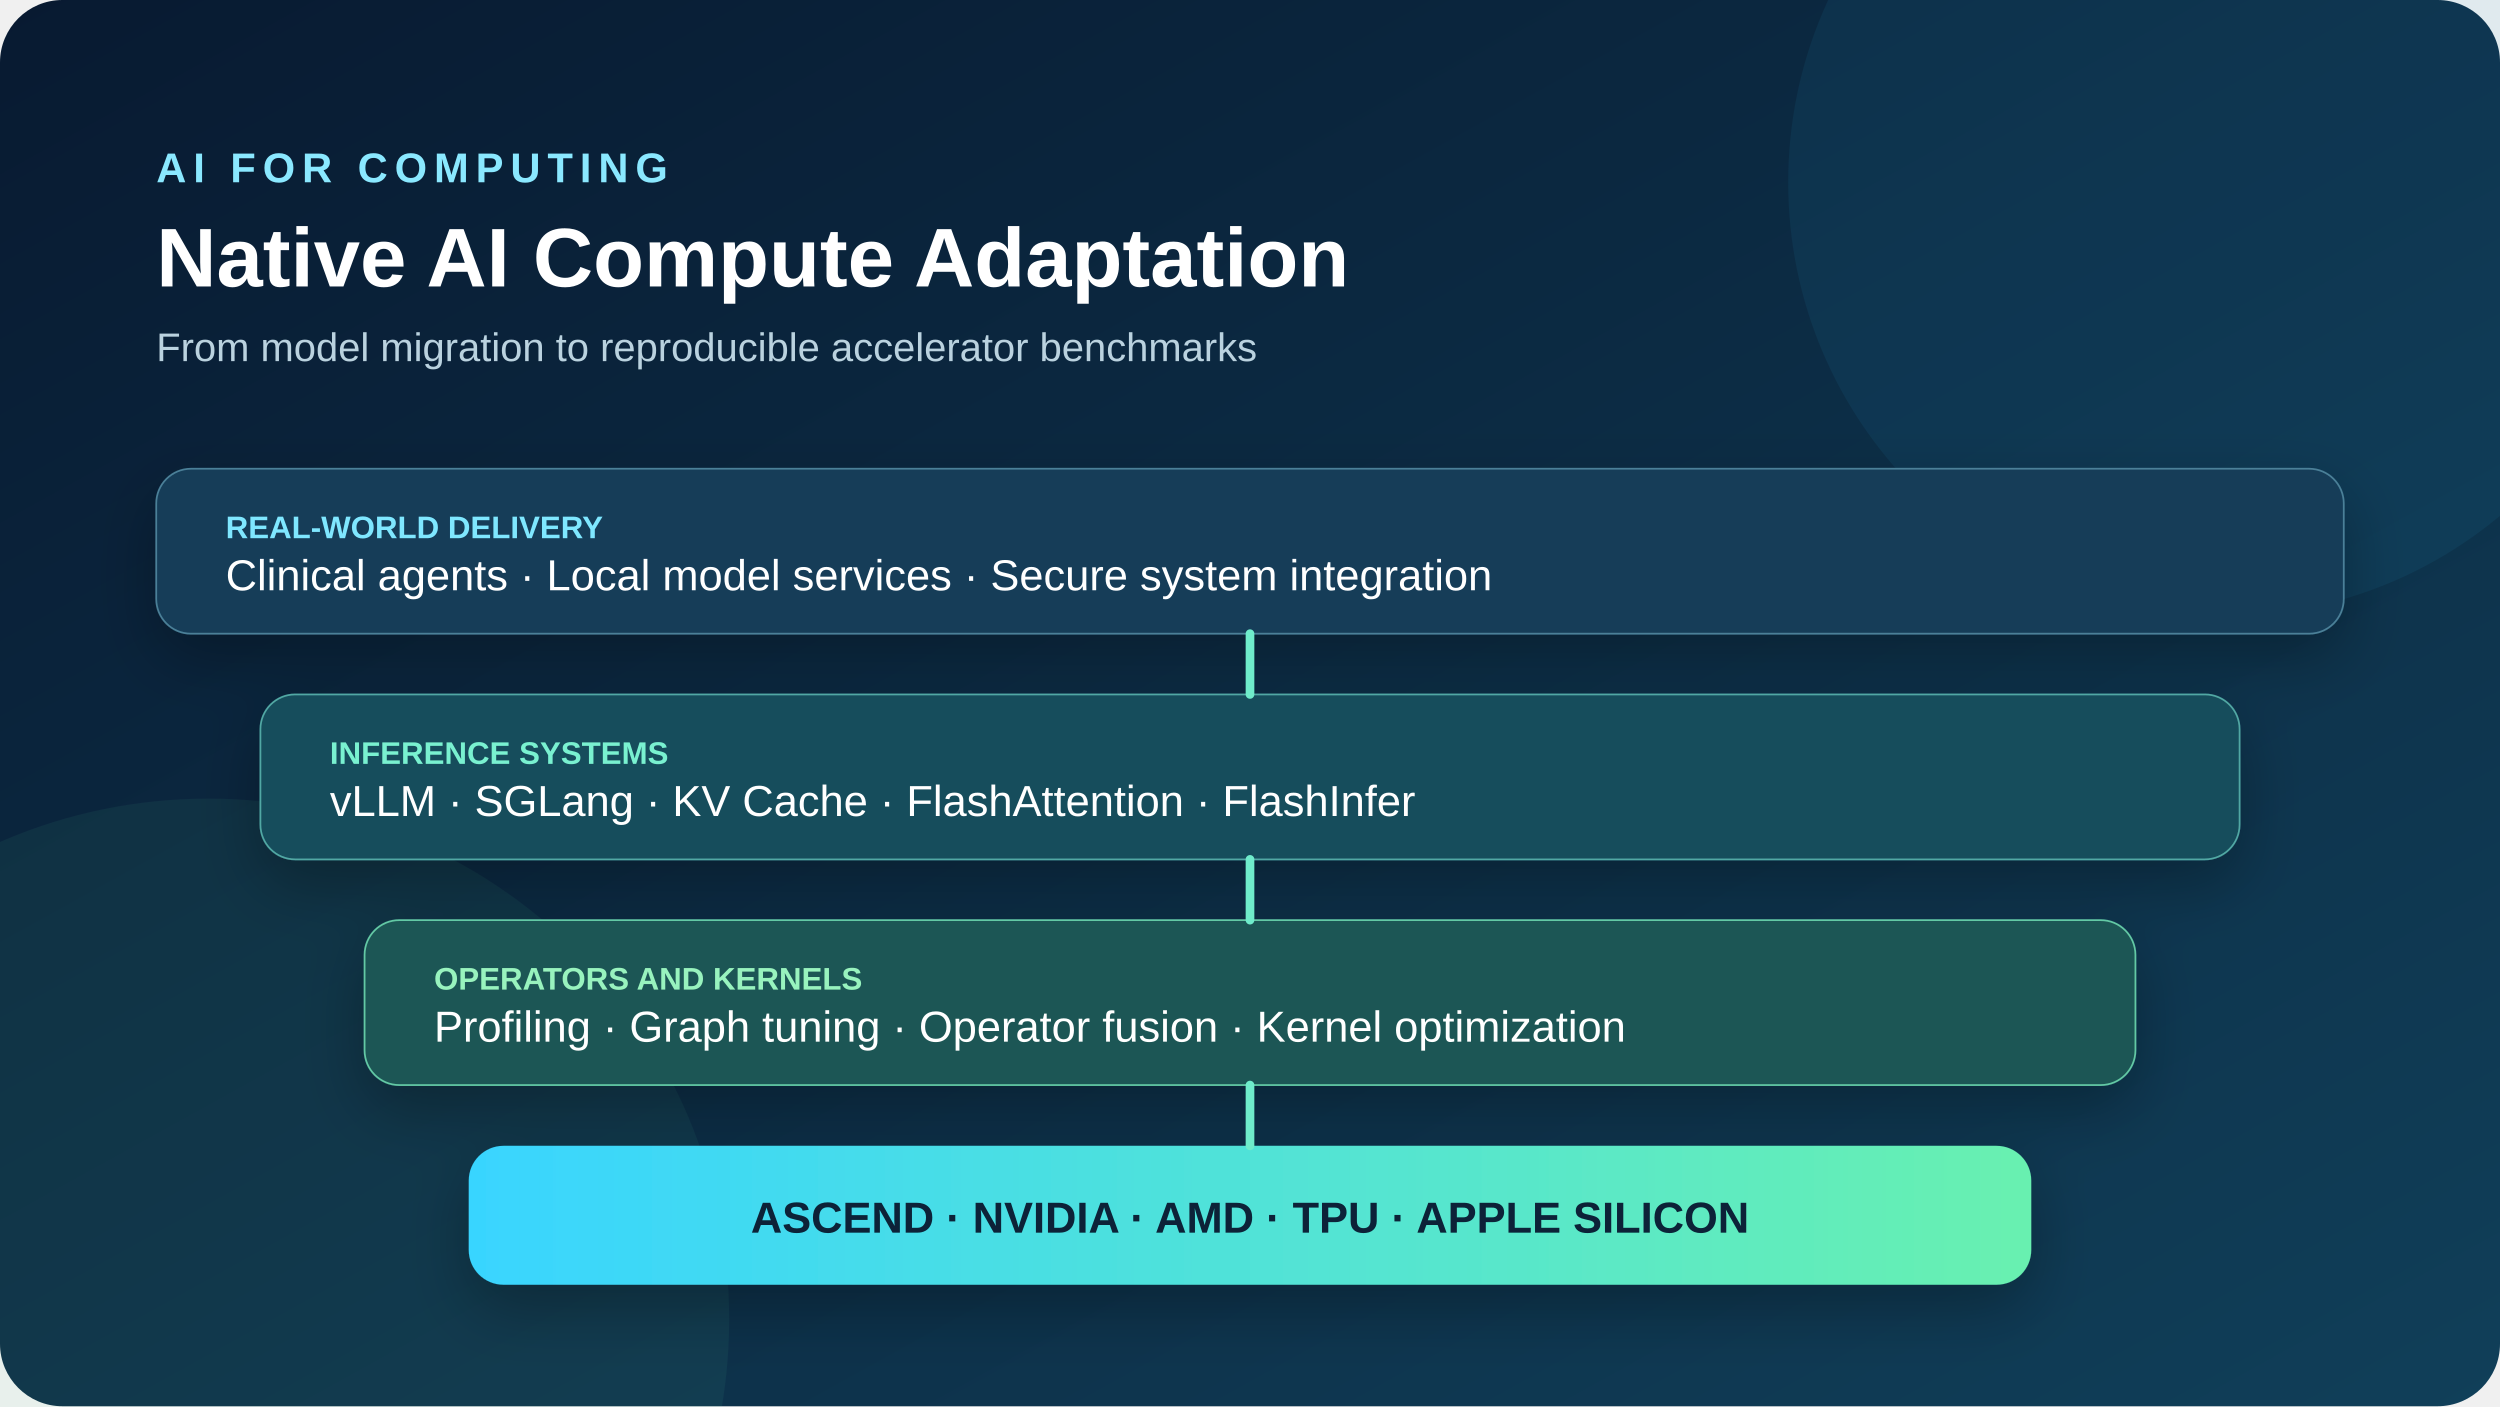
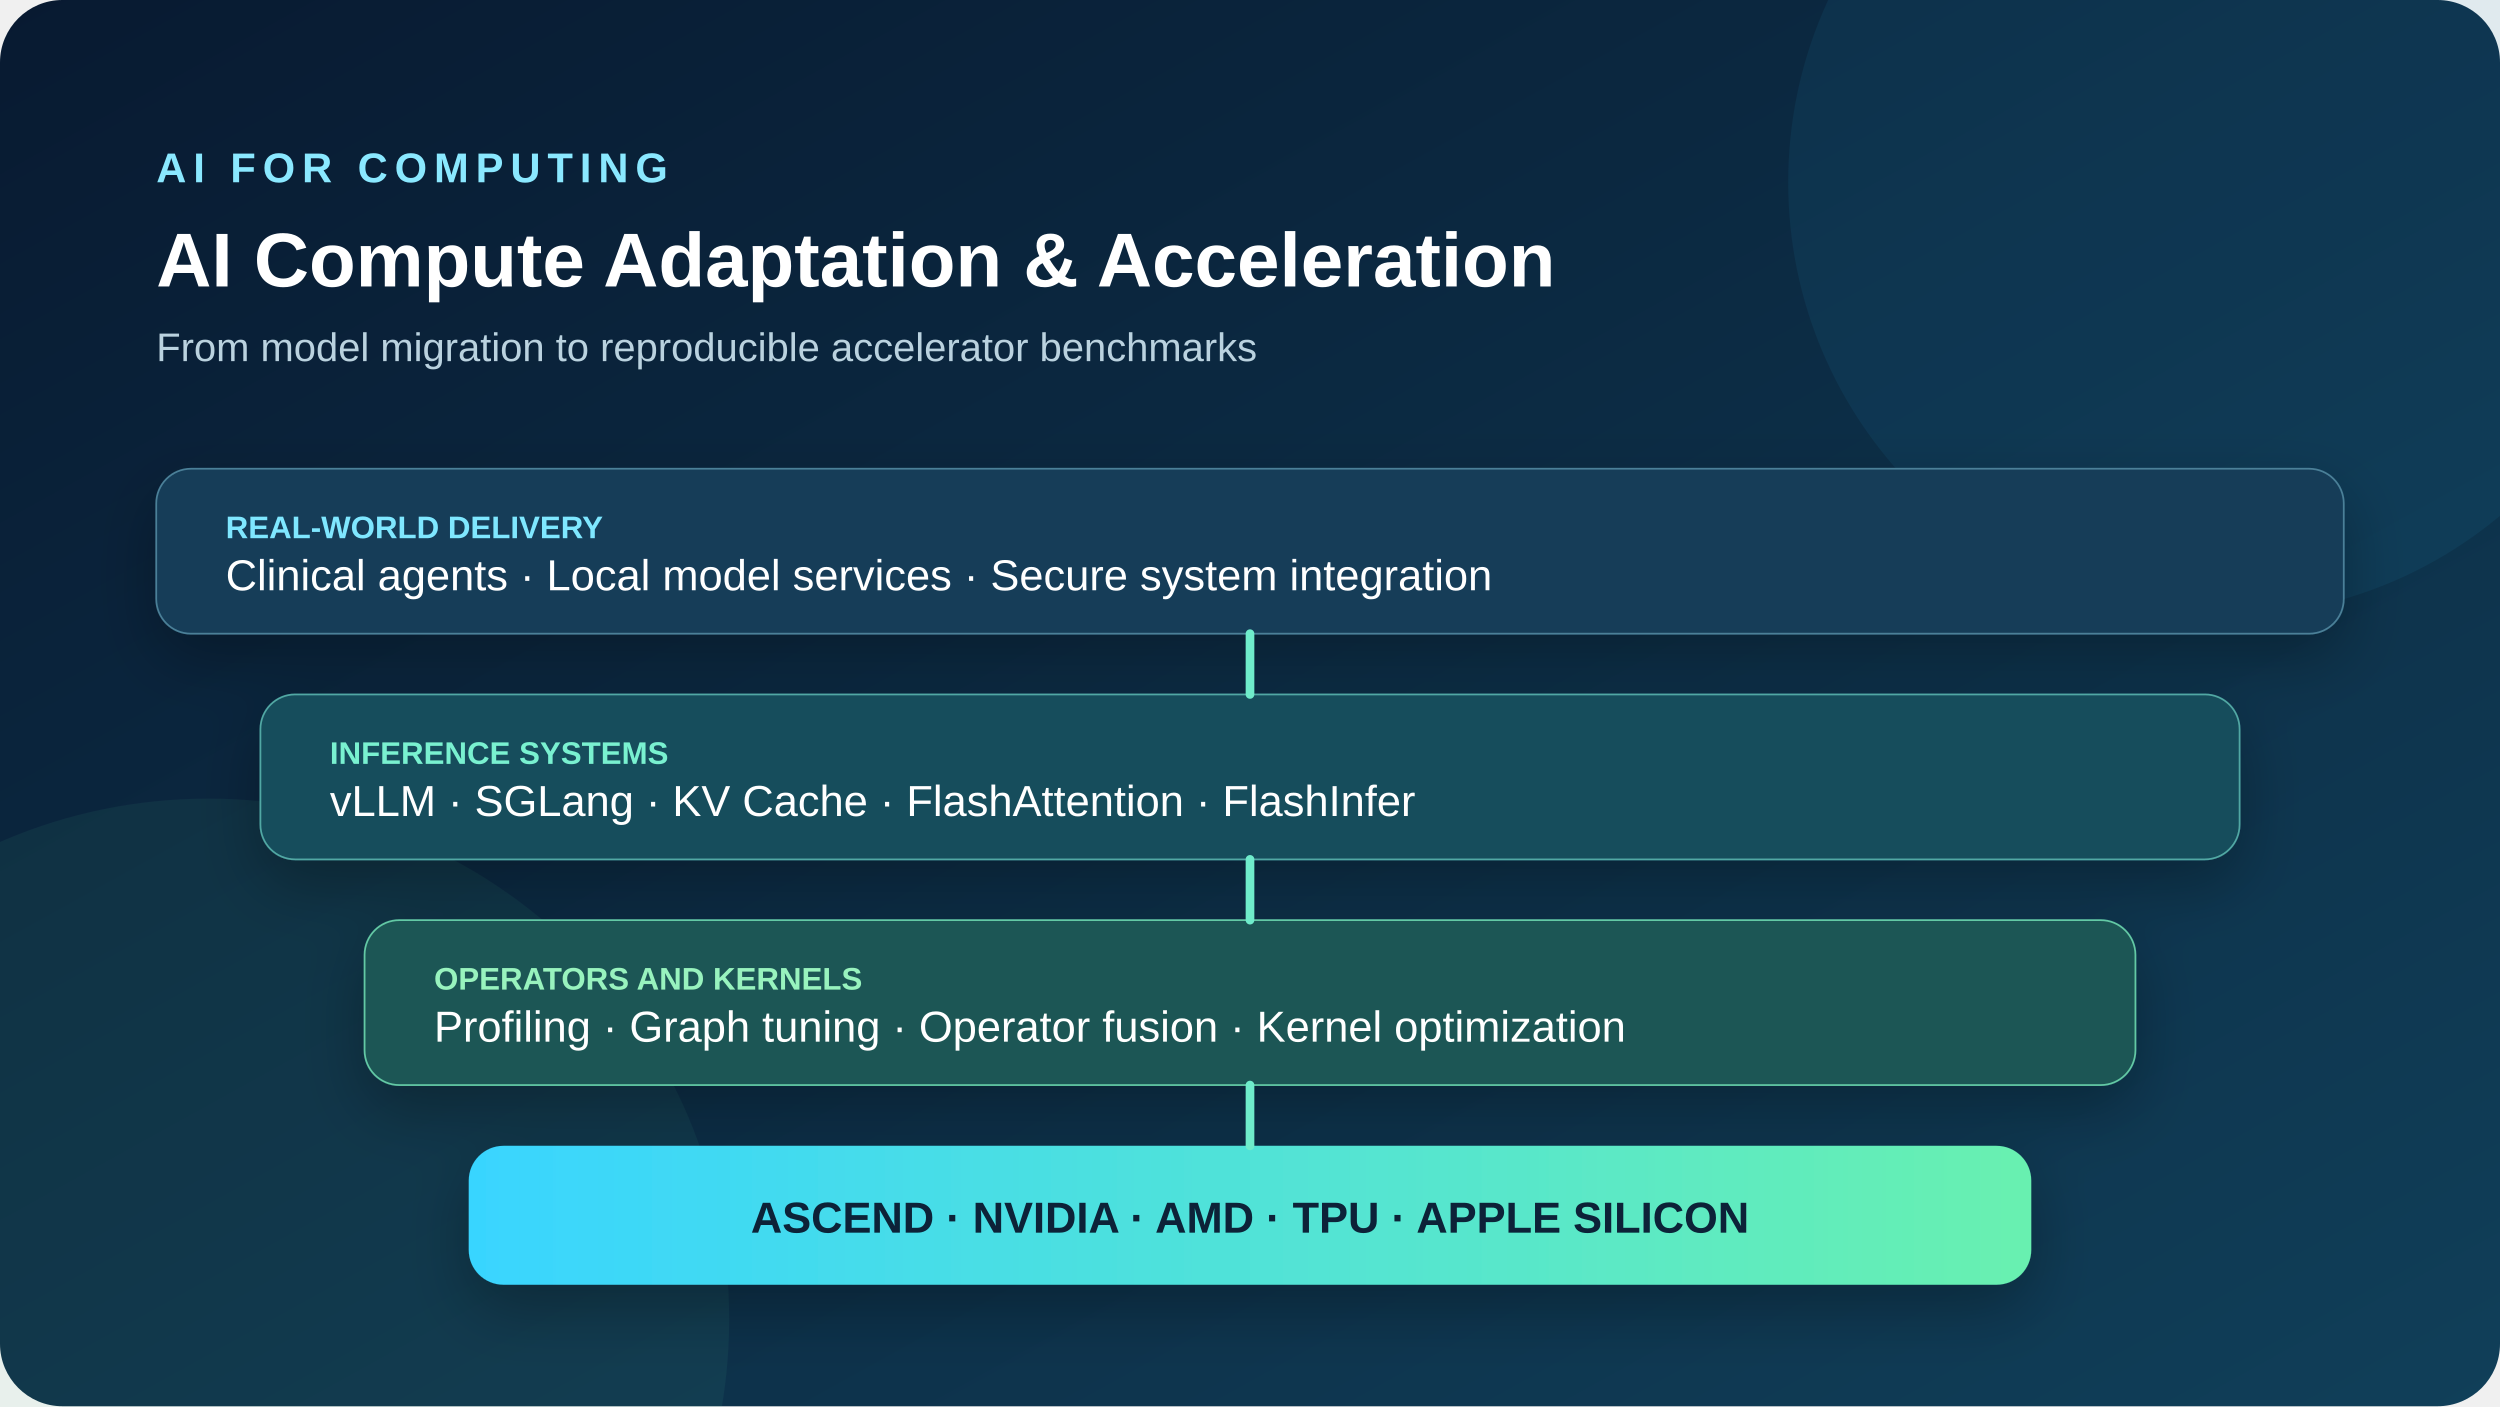
<svg xmlns="http://www.w3.org/2000/svg" width="1440" height="810" viewBox="0 0 1440 810" role="img" aria-labelledby="title desc">
  <defs>
    <linearGradient id="bg" x1="0" y1="0" x2="1" y2="1">
      <stop stop-color="#081a31" />
      <stop offset="1" stop-color="#103f59" />
    </linearGradient>
    <linearGradient id="accent" x1="0" y1="0" x2="1" y2="0">
      <stop stop-color="#39d5ff" />
      <stop offset="1" stop-color="#68f0b0" />
    </linearGradient>
    <filter id="shadow">
      <feDropShadow dx="0" dy="14" stdDeviation="18" flood-opacity=".28" />
    </filter>
  </defs>
  <rect width="1440" height="810" rx="36" fill="url(#bg)" />
  <circle cx="1280" cy="105" r="250" fill="#24a9d8" opacity=".08" />
  <circle cx="120" cy="760" r="300" fill="#62e7ae" opacity=".06" />
  <text x="90" y="105" fill="#8ae8ff" font-family="Arial, sans-serif" font-size="24" font-weight="700" letter-spacing="4">AI FOR COMPUTING</text>
-   <text x="90" y="165" fill="white" font-family="Arial, sans-serif" font-size="48" font-weight="700">Native AI Compute Adaptation</text>
+   <text x="90" y="165" fill="white" font-family="Arial, sans-serif" font-size="44" font-weight="700">AI Compute Adaptation &amp; Acceleration</text>
  <text x="90" y="208" fill="#bad2df" font-family="Arial, sans-serif" font-size="23">From model migration to reproducible accelerator benchmarks</text>
  <g filter="url(#shadow)" font-family="Arial, sans-serif">
    <g transform="translate(90 270)">
      <rect width="1260" height="95" rx="20" fill="#153d59" stroke="#4b8098" />
      <text x="40" y="40" fill="#7fe7ff" font-size="18" font-weight="700">REAL-WORLD DELIVERY</text>
      <text x="40" y="70" fill="white" font-size="25">Clinical agents · Local model services · Secure system integration</text>
    </g>
    <g transform="translate(150 400)">
      <rect width="1140" height="95" rx="20" fill="#174d5b" stroke="#51a8a4" />
      <text x="40" y="40" fill="#79f1d0" font-size="18" font-weight="700">INFERENCE SYSTEMS</text>
      <text x="40" y="70" fill="white" font-size="25">vLLM · SGLang · KV Cache · FlashAttention · FlashInfer</text>
    </g>
    <g transform="translate(210 530)">
      <rect width="1020" height="95" rx="20" fill="#1d5754" stroke="#63c9a5" />
      <text x="40" y="40" fill="#98f3be" font-size="18" font-weight="700">OPERATORS AND KERNELS</text>
      <text x="40" y="70" fill="white" font-size="25">Profiling · Graph tuning · Operator fusion · Kernel optimization</text>
    </g>
    <g transform="translate(270 660)">
      <rect width="900" height="80" rx="20" fill="url(#accent)" />
      <text x="450" y="50" fill="#082437" text-anchor="middle" font-size="25" font-weight="700">ASCEND · NVIDIA · AMD · TPU · APPLE SILICON</text>
    </g>
  </g>
  <path d="M720 365v35M720 495v35M720 625v35" stroke="#6feccb" stroke-width="5" stroke-linecap="round" />
</svg>
